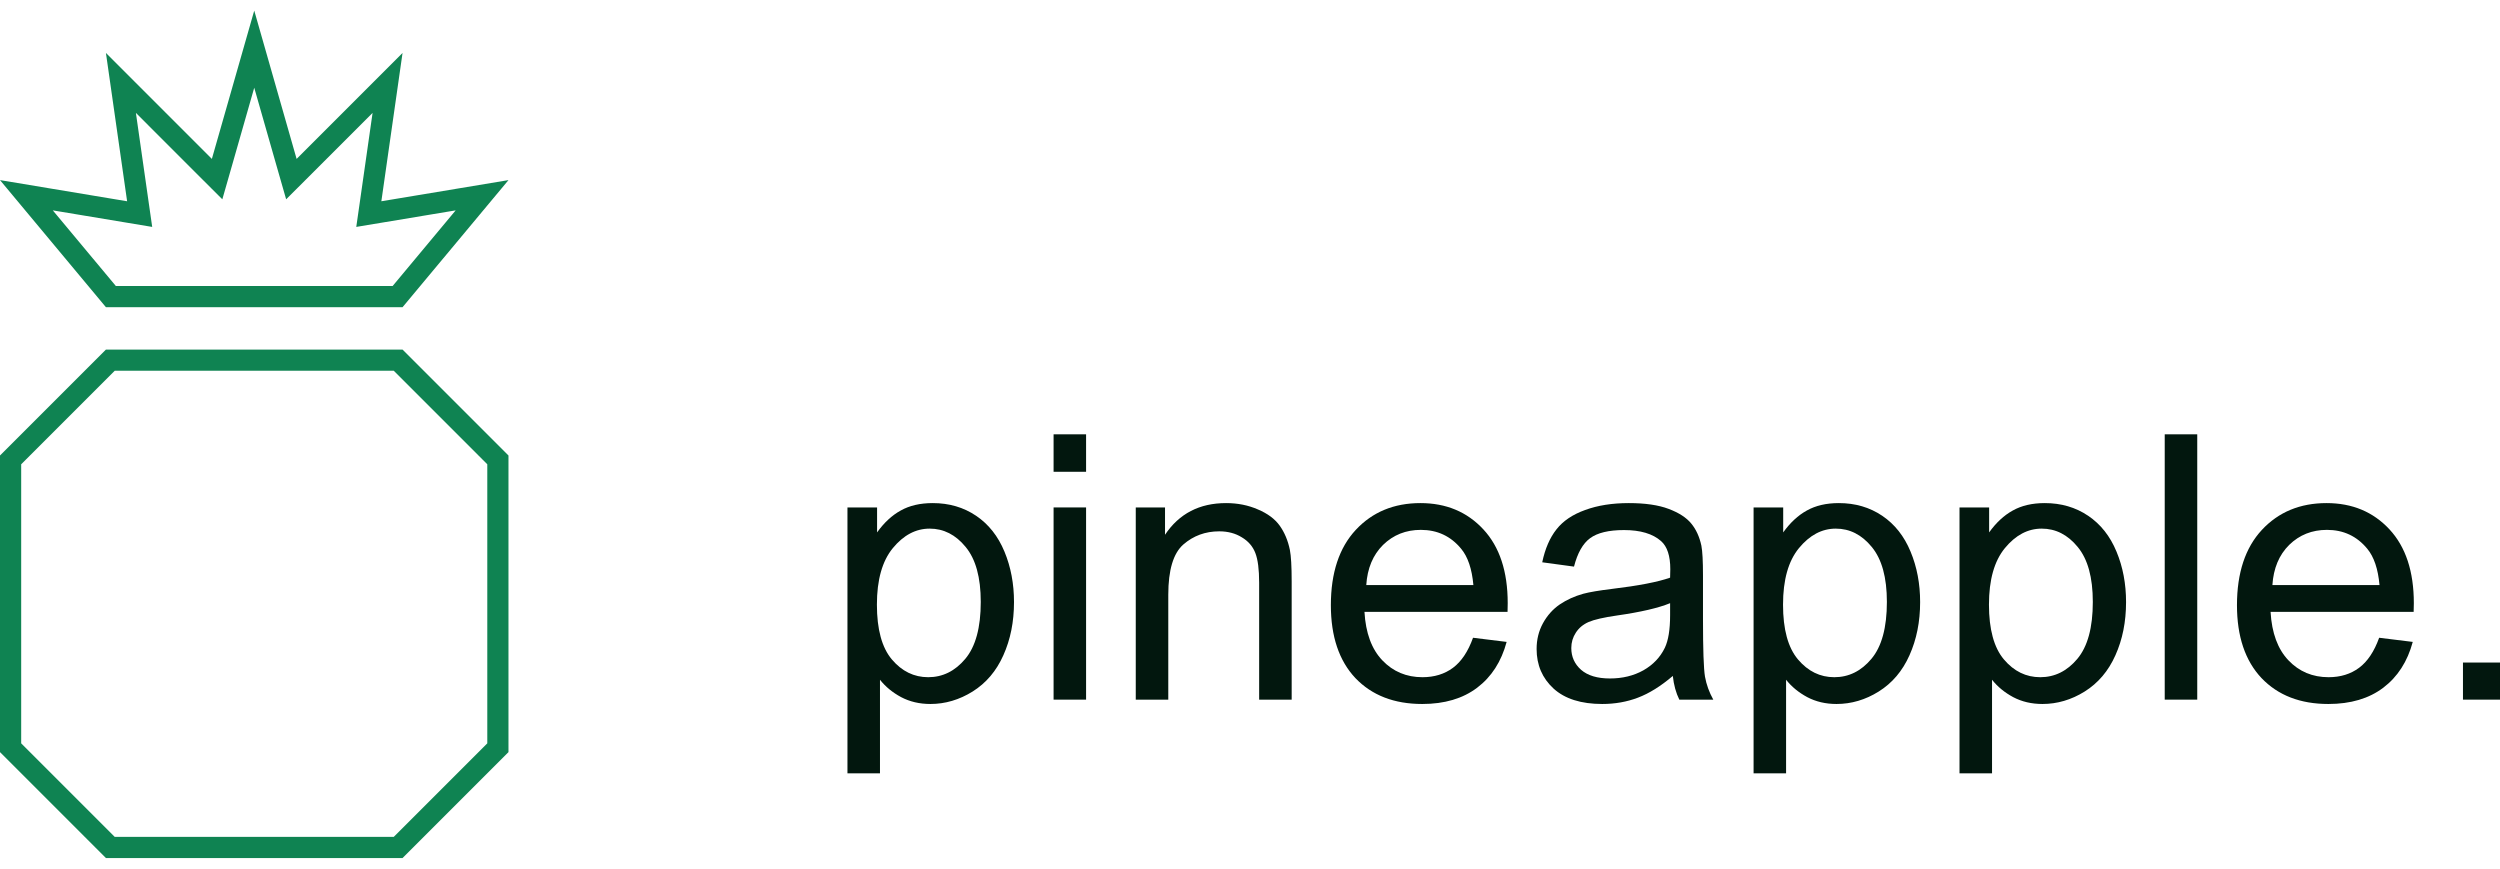
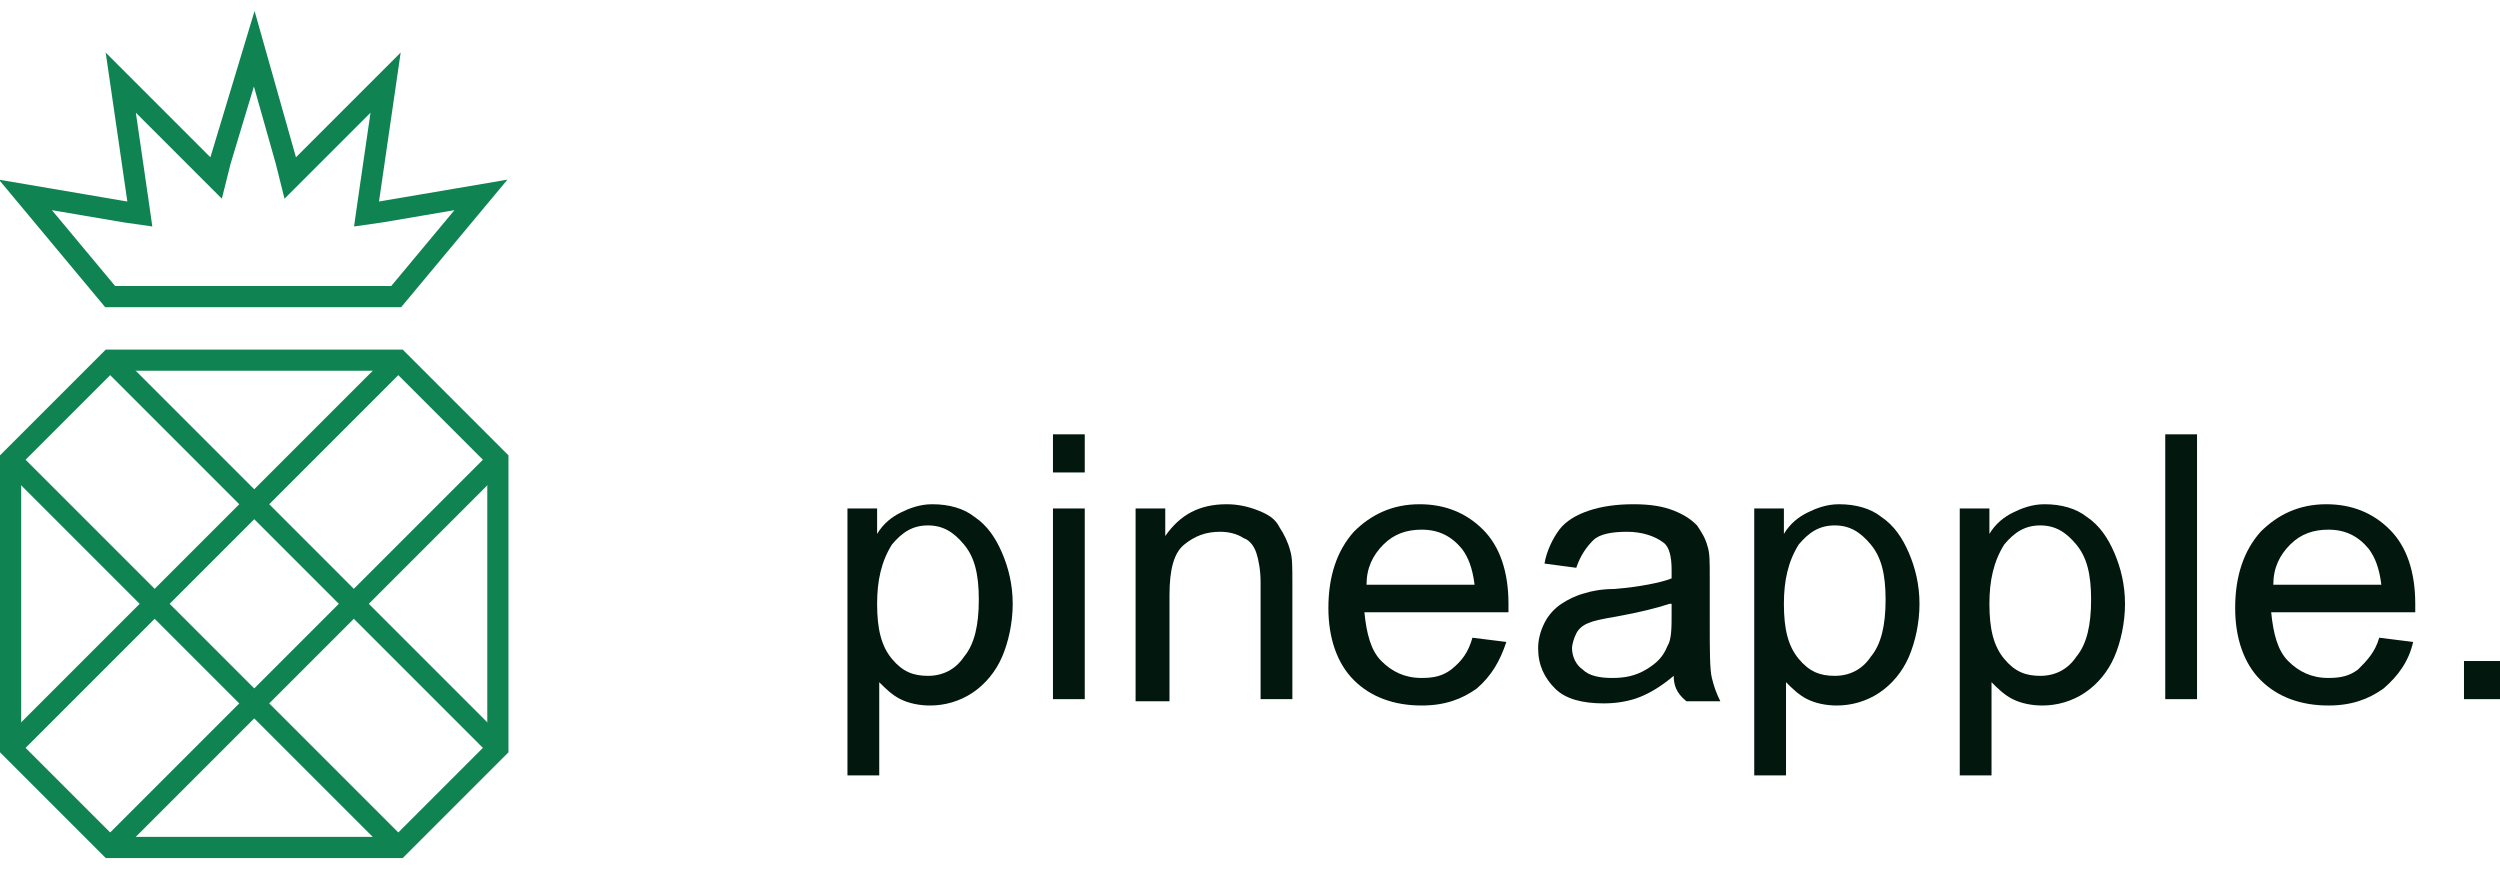
- <svg xmlns="http://www.w3.org/2000/svg" width="118" height="41" viewBox="0 0 118 41" fill="none">
-   <path d="M5.234 14L1.246 9.215L5.918 9.993L6.592 10.105L6.495 9.429L5.707 3.914L9.646 7.854L10.247 8.454L10.481 7.637L12 2.32L13.519 7.637L13.753 8.454L14.354 7.854L18.293 3.914L17.505 9.429L17.408 10.105L18.082 9.993L22.754 9.215L18.766 14H5.234ZM23.5 35.293L18.793 40H5.207L0.5 35.293V21.707L5.207 17H18.793L23.5 21.707V35.293Z" stroke="#0F8352" />
-   <path d="M40 36.5V23.951H41.398V25.13C41.728 24.669 42.1 24.324 42.515 24.096C42.93 23.863 43.433 23.746 44.025 23.746C44.798 23.746 45.48 23.945 46.071 24.344C46.662 24.743 47.108 25.306 47.41 26.035C47.711 26.759 47.861 27.553 47.861 28.419C47.861 29.347 47.694 30.184 47.358 30.93C47.029 31.671 46.545 32.24 45.909 32.639C45.278 33.032 44.613 33.228 43.914 33.228C43.402 33.228 42.942 33.12 42.532 32.904C42.129 32.687 41.796 32.414 41.535 32.084V36.5H40ZM41.39 28.538C41.39 29.706 41.626 30.569 42.097 31.127C42.569 31.685 43.141 31.964 43.811 31.964C44.493 31.964 45.076 31.676 45.559 31.101C46.048 30.52 46.292 29.623 46.292 28.41C46.292 27.254 46.054 26.389 45.576 25.813C45.105 25.238 44.539 24.951 43.88 24.951C43.226 24.951 42.646 25.258 42.14 25.873C41.64 26.483 41.39 27.371 41.39 28.538Z" fill="#02170E" />
-   <path d="M49.729 22.268V20.5H51.263V22.268H49.729ZM49.729 33.023V23.951H51.263V33.023H49.729Z" fill="#02170E" />
-   <path d="M53.608 33.023V23.951H54.989V25.241C55.655 24.244 56.615 23.746 57.871 23.746C58.417 23.746 58.917 23.846 59.372 24.045C59.833 24.239 60.176 24.495 60.404 24.814C60.631 25.133 60.79 25.512 60.881 25.95C60.938 26.235 60.967 26.733 60.967 27.445V33.023H59.432V27.505C59.432 26.878 59.372 26.411 59.253 26.104C59.133 25.791 58.92 25.543 58.613 25.361C58.312 25.173 57.957 25.079 57.547 25.079C56.894 25.079 56.328 25.287 55.851 25.702C55.379 26.118 55.143 26.907 55.143 28.069V33.023H53.608Z" fill="#02170E" />
-   <path d="M69.527 30.102L71.113 30.298C70.863 31.227 70.4 31.947 69.723 32.459C69.047 32.972 68.183 33.228 67.131 33.228C65.807 33.228 64.755 32.821 63.976 32.007C63.203 31.187 62.817 30.039 62.817 28.564C62.817 27.038 63.209 25.853 63.993 25.01C64.778 24.168 65.795 23.746 67.046 23.746C68.257 23.746 69.246 24.159 70.013 24.985C70.781 25.811 71.164 26.972 71.164 28.47C71.164 28.561 71.161 28.698 71.156 28.88H64.403C64.46 29.877 64.741 30.64 65.247 31.169C65.753 31.699 66.384 31.964 67.14 31.964C67.702 31.964 68.183 31.816 68.581 31.52C68.979 31.224 69.294 30.751 69.527 30.102ZM64.488 27.616H69.544C69.476 26.853 69.283 26.28 68.964 25.899C68.475 25.306 67.842 25.01 67.063 25.01C66.358 25.01 65.764 25.247 65.281 25.719C64.803 26.192 64.539 26.824 64.488 27.616Z" fill="#02170E" />
-   <path d="M78.957 31.904C78.389 32.388 77.84 32.73 77.312 32.929C76.789 33.129 76.226 33.228 75.624 33.228C74.629 33.228 73.864 32.986 73.33 32.502C72.796 32.012 72.528 31.389 72.528 30.631C72.528 30.187 72.628 29.783 72.827 29.418C73.031 29.048 73.296 28.752 73.62 28.53C73.95 28.308 74.319 28.14 74.728 28.026C75.029 27.946 75.484 27.869 76.093 27.795C77.332 27.647 78.244 27.471 78.829 27.266C78.835 27.055 78.838 26.921 78.838 26.864C78.838 26.238 78.693 25.796 78.403 25.54C78.011 25.193 77.428 25.019 76.655 25.019C75.933 25.019 75.399 25.147 75.052 25.403C74.711 25.654 74.458 26.101 74.293 26.744L72.793 26.54C72.929 25.896 73.154 25.378 73.466 24.985C73.779 24.586 74.231 24.282 74.822 24.071C75.413 23.854 76.098 23.746 76.877 23.746C77.65 23.746 78.278 23.837 78.761 24.02C79.244 24.202 79.6 24.432 79.827 24.711C80.054 24.985 80.214 25.332 80.305 25.754C80.356 26.016 80.381 26.488 80.381 27.172V29.222C80.381 30.651 80.412 31.557 80.475 31.938C80.543 32.314 80.674 32.676 80.867 33.023H79.264C79.105 32.704 79.003 32.331 78.957 31.904ZM78.829 28.47C78.272 28.698 77.437 28.892 76.323 29.051C75.692 29.142 75.246 29.245 74.984 29.358C74.723 29.472 74.521 29.64 74.379 29.863C74.237 30.079 74.165 30.321 74.165 30.589C74.165 30.999 74.319 31.34 74.626 31.614C74.939 31.887 75.393 32.024 75.99 32.024C76.581 32.024 77.107 31.896 77.568 31.639C78.028 31.377 78.366 31.021 78.582 30.572C78.747 30.224 78.829 29.712 78.829 29.034V28.47Z" fill="#02170E" />
-   <path d="M82.769 36.5V23.951H84.167V25.13C84.497 24.669 84.869 24.324 85.284 24.096C85.699 23.863 86.202 23.746 86.793 23.746C87.566 23.746 88.248 23.945 88.84 24.344C89.431 24.743 89.877 25.306 90.178 26.035C90.48 26.759 90.63 27.553 90.63 28.419C90.63 29.347 90.462 30.184 90.127 30.93C89.797 31.671 89.314 32.24 88.677 32.639C88.047 33.032 87.382 33.228 86.682 33.228C86.171 33.228 85.71 33.12 85.301 32.904C84.897 32.687 84.565 32.414 84.303 32.084V36.5H82.769ZM84.159 28.538C84.159 29.706 84.394 30.569 84.866 31.127C85.338 31.685 85.909 31.964 86.58 31.964C87.262 31.964 87.845 31.676 88.328 31.101C88.817 30.52 89.061 29.623 89.061 28.41C89.061 27.254 88.823 26.389 88.345 25.813C87.873 25.238 87.308 24.951 86.648 24.951C85.995 24.951 85.415 25.258 84.909 25.873C84.409 26.483 84.159 27.371 84.159 28.538Z" fill="#02170E" />
-   <path d="M92.489 36.5V23.951H93.887V25.13C94.217 24.669 94.589 24.324 95.004 24.096C95.419 23.863 95.922 23.746 96.513 23.746C97.286 23.746 97.969 23.945 98.56 24.344C99.151 24.743 99.597 25.306 99.898 26.035C100.2 26.759 100.35 27.553 100.35 28.419C100.35 29.347 100.183 30.184 99.847 30.93C99.517 31.671 99.034 32.24 98.398 32.639C97.767 33.032 97.102 33.228 96.403 33.228C95.891 33.228 95.43 33.12 95.021 32.904C94.618 32.687 94.285 32.414 94.024 32.084V36.5H92.489ZM93.879 28.538C93.879 29.706 94.115 30.569 94.586 31.127C95.058 31.685 95.629 31.964 96.3 31.964C96.982 31.964 97.565 31.676 98.048 31.101C98.537 30.52 98.781 29.623 98.781 28.41C98.781 27.254 98.543 26.389 98.065 25.813C97.593 25.238 97.028 24.951 96.368 24.951C95.715 24.951 95.135 25.258 94.629 25.873C94.129 26.483 93.879 27.371 93.879 28.538Z" fill="#02170E" />
-   <path d="M102.175 33.023V20.5H103.71V33.023H102.175Z" fill="#02170E" />
-   <path d="M112.296 30.102L113.882 30.298C113.632 31.227 113.168 31.947 112.492 32.459C111.815 32.972 110.951 33.228 109.9 33.228C108.575 33.228 107.524 32.821 106.745 32.007C105.972 31.187 105.585 30.039 105.585 28.564C105.585 27.038 105.978 25.853 106.762 25.01C107.547 24.168 108.564 23.746 109.815 23.746C111.025 23.746 112.014 24.159 112.782 24.985C113.549 25.811 113.933 26.972 113.933 28.47C113.933 28.561 113.93 28.698 113.924 28.88H107.171C107.228 29.877 107.51 30.64 108.016 31.169C108.521 31.699 109.152 31.964 109.908 31.964C110.471 31.964 110.951 31.816 111.349 31.52C111.747 31.224 112.063 30.751 112.296 30.102ZM107.257 27.616H112.313C112.245 26.853 112.051 26.28 111.733 25.899C111.244 25.306 110.61 25.01 109.832 25.01C109.127 25.01 108.533 25.247 108.05 25.719C107.572 26.192 107.308 26.824 107.257 27.616Z" fill="#02170E" />
-   <path d="M116.252 33.023V31.272H118V33.023H116.252Z" fill="#02170E" />
+ <svg xmlns="http://www.w3.org/2000/svg" version="1.1" id="Layer_1" x="0px" y="0px" viewBox="0 0 118 41" style="enable-background:new 0 0 118 41;" xml:space="preserve">
+   <style type="text/css">
+ 	.st0{fill:none;stroke:#0F8352;}
+ 	.st1{fill:#02170E;}
+ </style>
+   <path class="st0" d="M5.2,14l-4-4.8L5.9,10l0.7,0.1L6.5,9.4L5.7,3.9l3.9,3.9l0.6,0.6l0.2-0.8L12,2.3l1.5,5.3l0.2,0.8l0.6-0.6  l3.9-3.9l-0.8,5.5l-0.1,0.7l0.7-0.1l4.7-0.8l-4,4.8H5.2z M23.5,35.3L18.8,40H5.2l-4.7-4.7V21.7L5.2,17h13.6l4.7,4.7V35.3z" />
+   <path class="st1" d="M40,36.5V24h1.4v1.2c0.3-0.5,0.7-0.8,1.1-1c0.4-0.2,0.9-0.4,1.5-0.4c0.8,0,1.5,0.2,2,0.6c0.6,0.4,1,1,1.3,1.7  c0.3,0.7,0.5,1.5,0.5,2.4c0,0.9-0.2,1.8-0.5,2.5c-0.3,0.7-0.8,1.3-1.4,1.7c-0.6,0.4-1.3,0.6-2,0.6c-0.5,0-1-0.1-1.4-0.3  c-0.4-0.2-0.7-0.5-1-0.8v4.4H40z M41.4,28.5c0,1.2,0.2,2,0.7,2.6c0.5,0.6,1,0.8,1.7,0.8c0.7,0,1.3-0.3,1.7-0.9  c0.5-0.6,0.7-1.5,0.7-2.7c0-1.2-0.2-2-0.7-2.6c-0.5-0.6-1-0.9-1.7-0.9c-0.7,0-1.2,0.3-1.7,0.9C41.6,26.5,41.4,27.4,41.4,28.5z" />
+   <path class="st1" d="M49.7,22.3v-1.8h1.5v1.8H49.7z M49.7,33V24h1.5V33H49.7z" />
+   <path class="st1" d="M53.6,33V24H55v1.3c0.7-1,1.6-1.5,2.9-1.5c0.5,0,1,0.1,1.5,0.3c0.5,0.2,0.8,0.4,1,0.8c0.2,0.3,0.4,0.7,0.5,1.1  c0.1,0.3,0.1,0.8,0.1,1.5V33h-1.5v-5.5c0-0.6-0.1-1.1-0.2-1.4c-0.1-0.3-0.3-0.6-0.6-0.7c-0.3-0.2-0.7-0.3-1.1-0.3  c-0.7,0-1.2,0.2-1.7,0.6c-0.5,0.4-0.7,1.2-0.7,2.4v5H53.6z" />
+   <path class="st1" d="M69.5,30.1l1.6,0.2c-0.3,0.9-0.7,1.6-1.4,2.2c-0.7,0.5-1.5,0.8-2.6,0.8c-1.3,0-2.4-0.4-3.2-1.2  c-0.8-0.8-1.2-2-1.2-3.4c0-1.5,0.4-2.7,1.2-3.6c0.8-0.8,1.8-1.3,3.1-1.3c1.2,0,2.2,0.4,3,1.2s1.2,2,1.2,3.5c0,0.1,0,0.2,0,0.4h-6.8  c0.1,1,0.3,1.8,0.8,2.3c0.5,0.5,1.1,0.8,1.9,0.8c0.6,0,1-0.1,1.4-0.4C69,31.2,69.3,30.8,69.5,30.1z M64.5,27.6h5.1  c-0.1-0.8-0.3-1.3-0.6-1.7c-0.5-0.6-1.1-0.9-1.9-0.9c-0.7,0-1.3,0.2-1.8,0.7C64.8,26.2,64.5,26.8,64.5,27.6z" />
+   <path class="st1" d="M79,31.9c-0.6,0.5-1.1,0.8-1.6,1c-0.5,0.2-1.1,0.3-1.7,0.3c-1,0-1.8-0.2-2.3-0.7c-0.5-0.5-0.8-1.1-0.8-1.9  c0-0.4,0.1-0.8,0.3-1.2c0.2-0.4,0.5-0.7,0.8-0.9c0.3-0.2,0.7-0.4,1.1-0.5c0.3-0.1,0.8-0.2,1.4-0.2c1.2-0.1,2.2-0.3,2.7-0.5  c0-0.2,0-0.3,0-0.4c0-0.6-0.1-1.1-0.4-1.3c-0.4-0.3-1-0.5-1.7-0.5c-0.7,0-1.3,0.1-1.6,0.4c-0.3,0.3-0.6,0.7-0.8,1.3l-1.5-0.2  c0.1-0.6,0.4-1.2,0.7-1.6c0.3-0.4,0.8-0.7,1.4-0.9c0.6-0.2,1.3-0.3,2.1-0.3c0.8,0,1.4,0.1,1.9,0.3c0.5,0.2,0.8,0.4,1.1,0.7  c0.2,0.3,0.4,0.6,0.5,1c0.1,0.3,0.1,0.7,0.1,1.4v2.1c0,1.4,0,2.3,0.1,2.7c0.1,0.4,0.2,0.7,0.4,1.1h-1.6C79.1,32.7,79,32.3,79,31.9z   M78.8,28.5c-0.6,0.2-1.4,0.4-2.5,0.6c-0.6,0.1-1.1,0.2-1.3,0.3c-0.3,0.1-0.5,0.3-0.6,0.5c-0.1,0.2-0.2,0.5-0.2,0.7  c0,0.4,0.2,0.8,0.5,1c0.3,0.3,0.8,0.4,1.4,0.4c0.6,0,1.1-0.1,1.6-0.4c0.5-0.3,0.8-0.6,1-1.1c0.2-0.3,0.2-0.9,0.2-1.5V28.5z" />
+   <path class="st1" d="M82.8,36.5V24h1.4v1.2c0.3-0.5,0.7-0.8,1.1-1c0.4-0.2,0.9-0.4,1.5-0.4c0.8,0,1.5,0.2,2,0.6c0.6,0.4,1,1,1.3,1.7  c0.3,0.7,0.5,1.5,0.5,2.4c0,0.9-0.2,1.8-0.5,2.5c-0.3,0.7-0.8,1.3-1.4,1.7c-0.6,0.4-1.3,0.6-2,0.6c-0.5,0-1-0.1-1.4-0.3  c-0.4-0.2-0.7-0.5-1-0.8v4.4H82.8z M84.2,28.5c0,1.2,0.2,2,0.7,2.6c0.5,0.6,1,0.8,1.7,0.8c0.7,0,1.3-0.3,1.7-0.9  c0.5-0.6,0.7-1.5,0.7-2.7c0-1.2-0.2-2-0.7-2.6c-0.5-0.6-1-0.9-1.7-0.9c-0.7,0-1.2,0.3-1.7,0.9C84.4,26.5,84.2,27.4,84.2,28.5z" />
+   <path class="st1" d="M92.5,36.5V24h1.4v1.2c0.3-0.5,0.7-0.8,1.1-1c0.4-0.2,0.9-0.4,1.5-0.4c0.8,0,1.5,0.2,2,0.6c0.6,0.4,1,1,1.3,1.7  c0.3,0.7,0.5,1.5,0.5,2.4c0,0.9-0.2,1.8-0.5,2.5c-0.3,0.7-0.8,1.3-1.4,1.7c-0.6,0.4-1.3,0.6-2,0.6c-0.5,0-1-0.1-1.4-0.3  c-0.4-0.2-0.7-0.5-1-0.8v4.4H92.5z M93.9,28.5c0,1.2,0.2,2,0.7,2.6c0.5,0.6,1,0.8,1.7,0.8c0.7,0,1.3-0.3,1.7-0.9  c0.5-0.6,0.7-1.5,0.7-2.7c0-1.2-0.2-2-0.7-2.6c-0.5-0.6-1-0.9-1.7-0.9c-0.7,0-1.2,0.3-1.7,0.9C94.1,26.5,93.9,27.4,93.9,28.5z" />
+   <path class="st1" d="M102.2,33V20.5h1.5V33H102.2z" />
+   <path class="st1" d="M112.3,30.1l1.6,0.2c-0.2,0.9-0.7,1.6-1.4,2.2c-0.7,0.5-1.5,0.8-2.6,0.8c-1.3,0-2.4-0.4-3.2-1.2  c-0.8-0.8-1.2-2-1.2-3.4c0-1.5,0.4-2.7,1.2-3.6c0.8-0.8,1.8-1.3,3.1-1.3c1.2,0,2.2,0.4,3,1.2c0.8,0.8,1.2,2,1.2,3.5  c0,0.1,0,0.2,0,0.4h-6.8c0.1,1,0.3,1.8,0.8,2.3c0.5,0.5,1.1,0.8,1.9,0.8c0.6,0,1-0.1,1.4-0.4C111.7,31.2,112.1,30.8,112.3,30.1z   M107.3,27.6h5.1c-0.1-0.8-0.3-1.3-0.6-1.7c-0.5-0.6-1.1-0.9-1.9-0.9c-0.7,0-1.3,0.2-1.8,0.7C107.6,26.2,107.3,26.8,107.3,27.6z" />
+   <path class="st1" d="M116.3,33v-1.8h1.7V33H116.3z" />
+   <line class="st0" x1="5.2" y1="17" x2="23.5" y2="35.3" />
+   <line class="st0" x1="0.5" y1="21.7" x2="18.8" y2="40" />
+   <line class="st0" x1="18.8" y1="17" x2="0.5" y2="35.3" />
+   <line class="st0" x1="23.5" y1="21.7" x2="5.2" y2="40" />
</svg>
